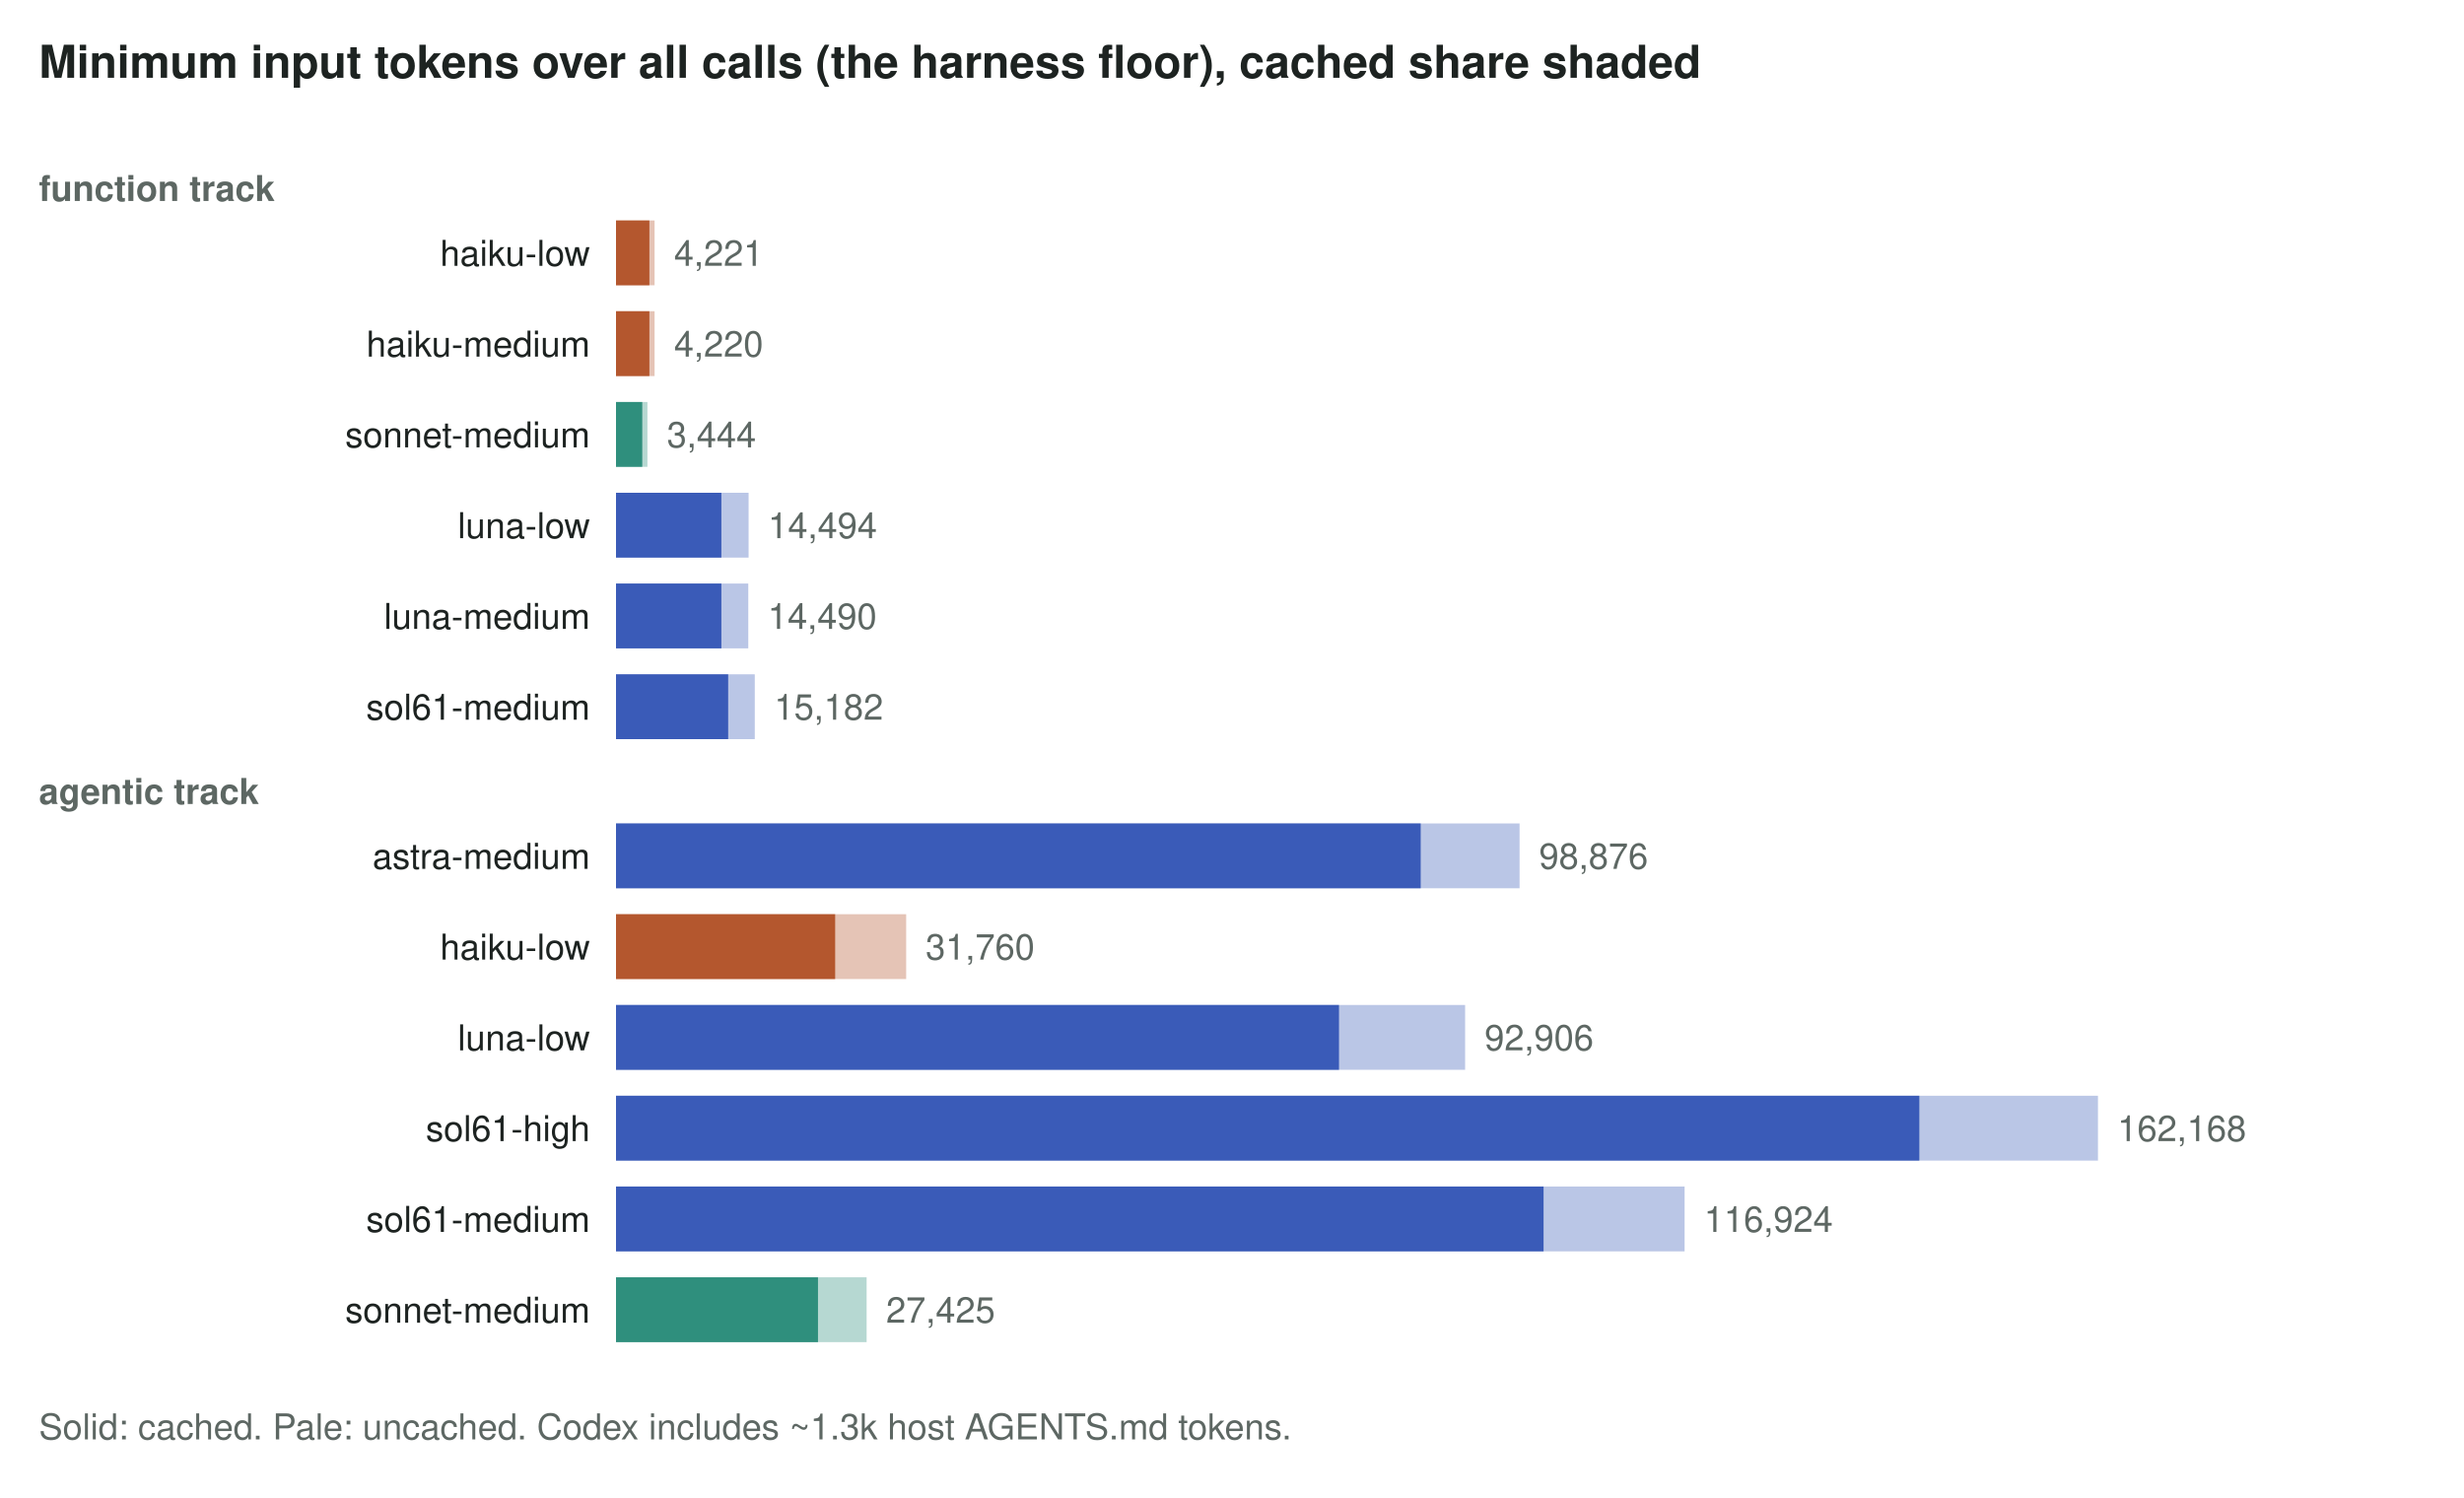
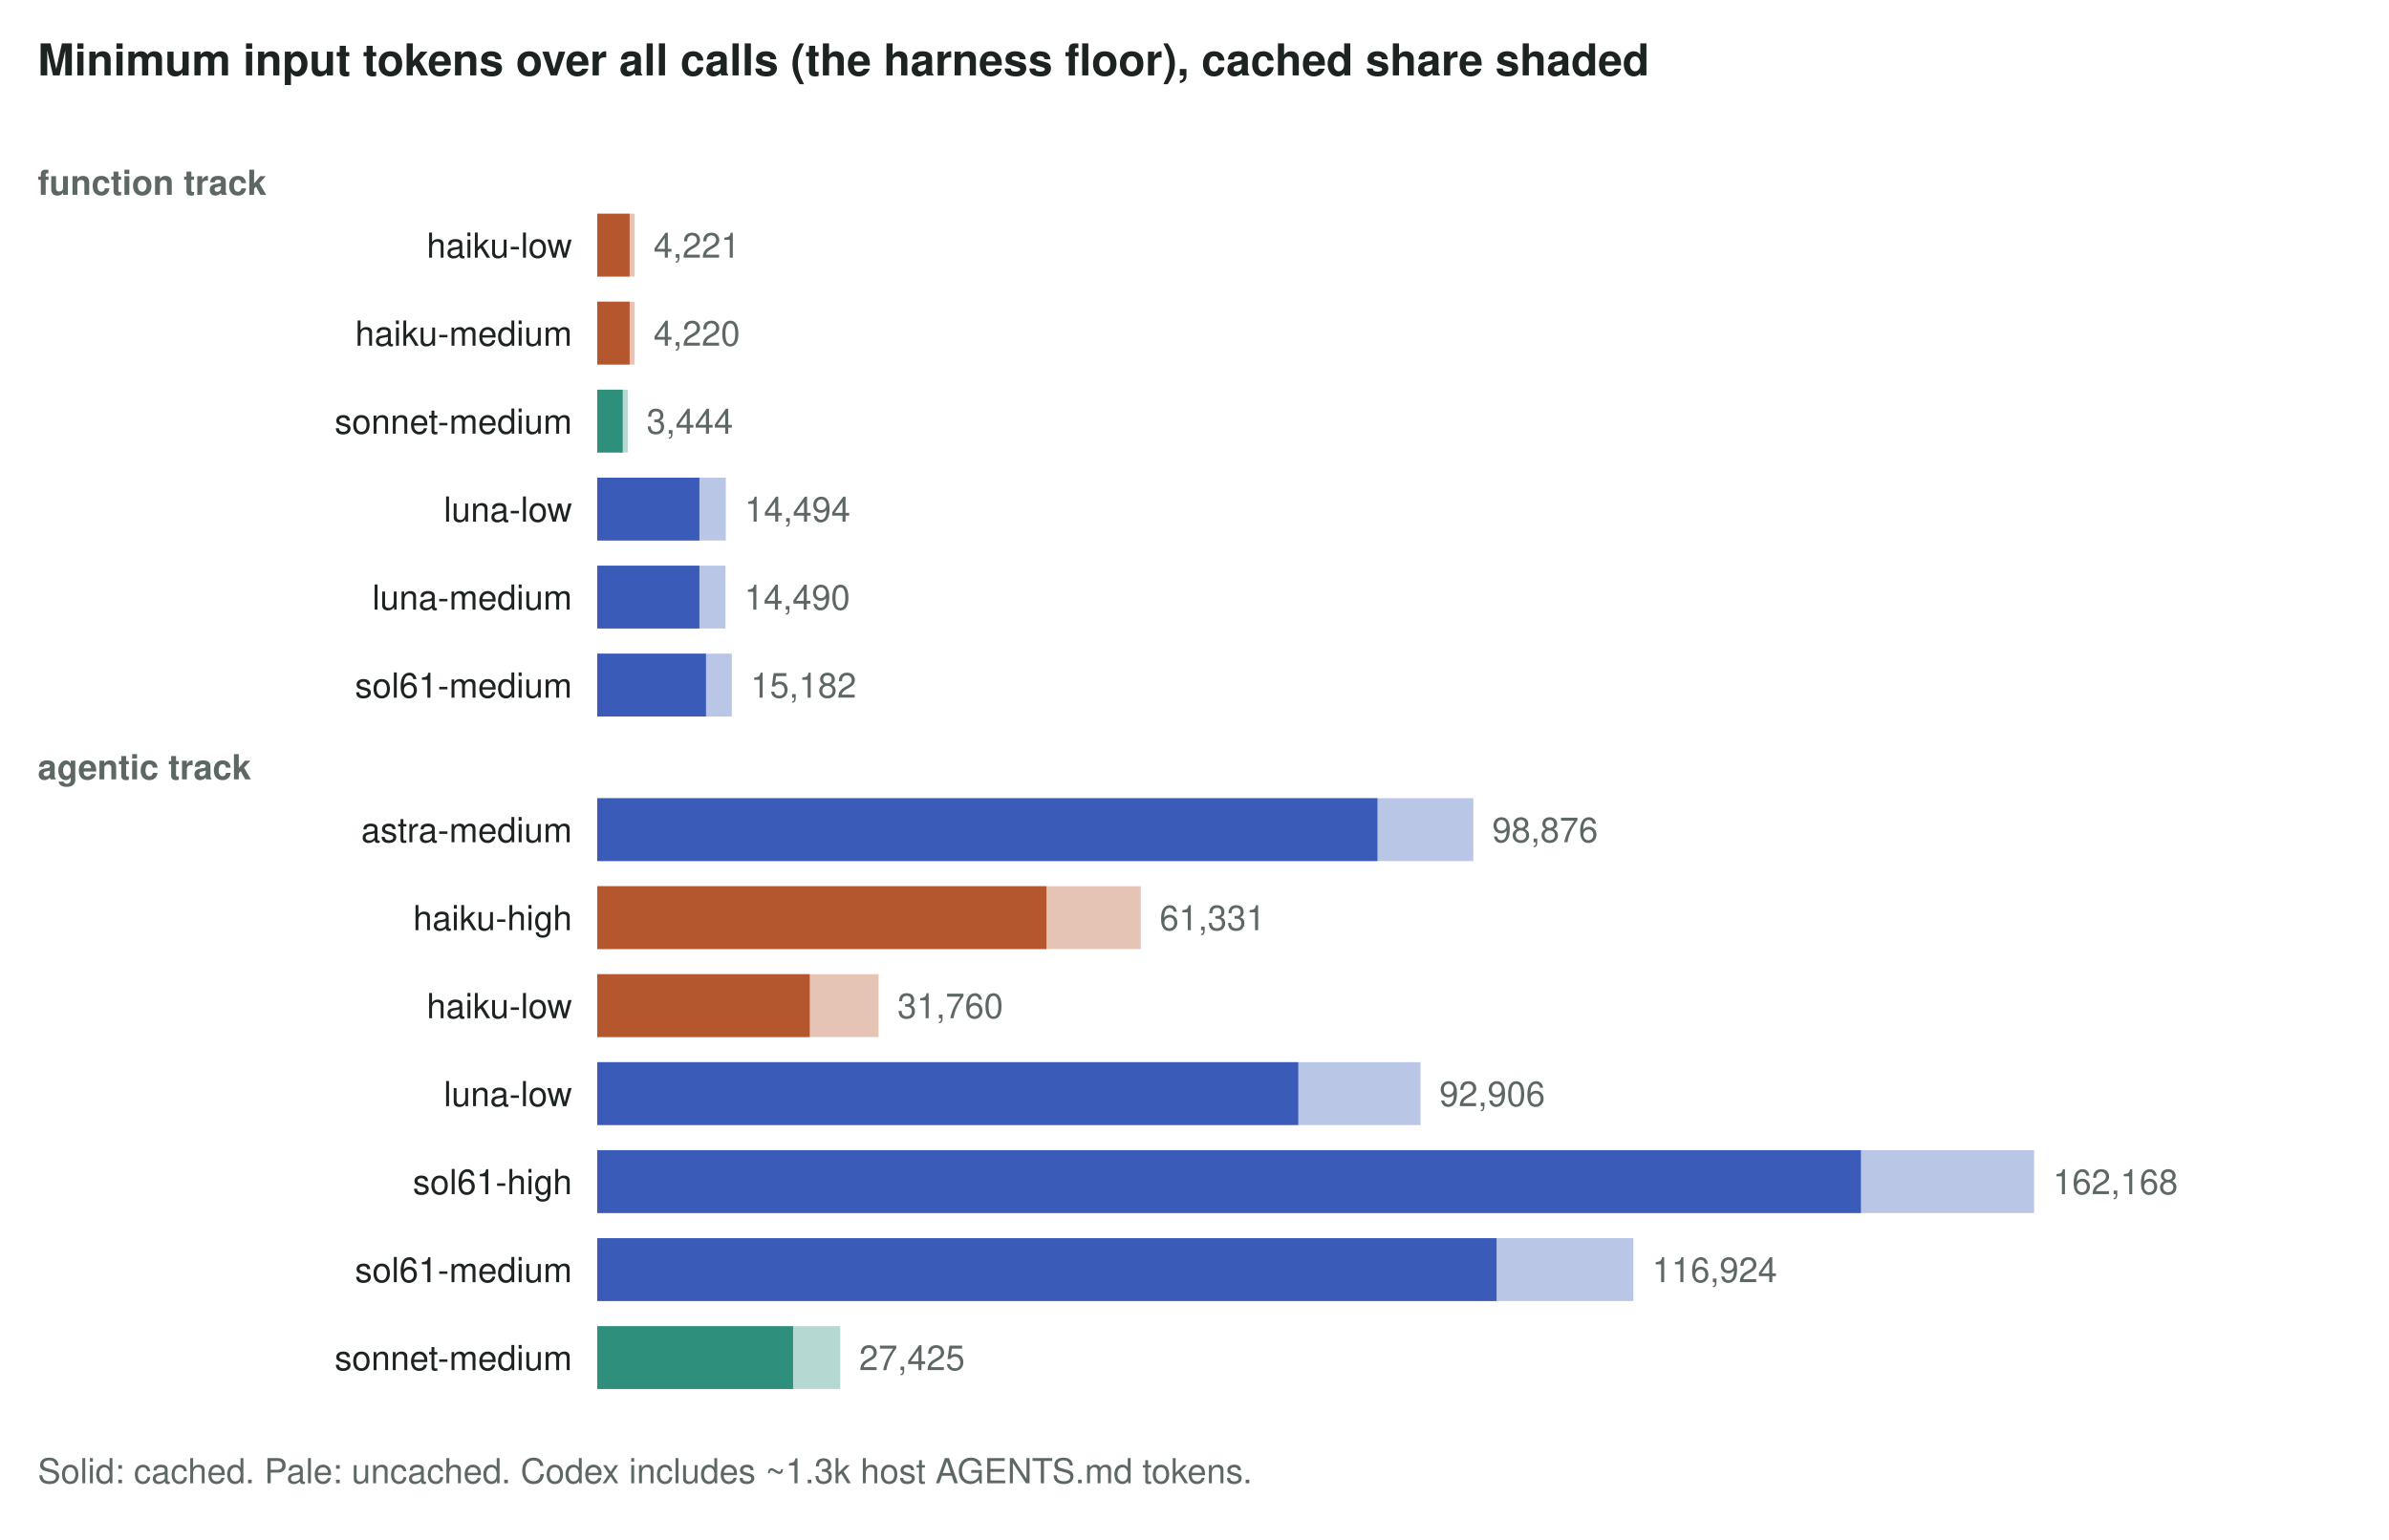
- <svg xmlns="http://www.w3.org/2000/svg" viewBox="0 0 760 462" width="760" height="462" font-family="Hanken Grotesk, -apple-system, Segoe UI, Helvetica, Arial, sans-serif" font-size="12">
-   <rect width="760" height="462" fill="var(--panel,#ffffff)" />
+ <svg xmlns="http://www.w3.org/2000/svg" viewBox="0 0 760 490" width="760" height="490" font-family="Hanken Grotesk, -apple-system, Segoe UI, Helvetica, Arial, sans-serif" font-size="12">
+   <rect width="760" height="490" fill="var(--panel,#ffffff)" />
  <text x="12.0" y="24.0" font-size="14" text-anchor="start" style="fill:var(--fg,#1d2321)" font-weight="600">Minimum input tokens over all calls (the harness floor), cached share shaded</text>
  <text x="12.0" y="62.0" font-size="11" text-anchor="start" style="fill:var(--muted,#5d6763)" font-weight="600">function track</text>
  <rect x="190" y="68" width="11.9" height="20" fill="var(--claude,#b4572e)" opacity="0.35" />
  <rect x="190" y="68" width="10.3" height="20" fill="var(--claude,#b4572e)" />
  <text x="182.0" y="82.0" font-size="11" text-anchor="end" style="fill:var(--fg,#1d2321)" font-weight="normal">haiku-low</text>
  <text x="207.9" y="82.0" font-size="11" text-anchor="start" style="fill:var(--muted,#5d6763)" font-weight="normal">4,221</text>
  <rect x="190" y="96" width="11.9" height="20" fill="var(--claude,#b4572e)" opacity="0.35" />
  <rect x="190" y="96" width="10.3" height="20" fill="var(--claude,#b4572e)" />
  <text x="182.0" y="110.0" font-size="11" text-anchor="end" style="fill:var(--fg,#1d2321)" font-weight="normal">haiku-medium</text>
  <text x="207.9" y="110.0" font-size="11" text-anchor="start" style="fill:var(--muted,#5d6763)" font-weight="normal">4,220</text>
  <rect x="190" y="124" width="9.7" height="20" fill="var(--sonnet,#2f8f7d)" opacity="0.35" />
  <rect x="190" y="124" width="8.1" height="20" fill="var(--sonnet,#2f8f7d)" />
  <text x="182.0" y="138.0" font-size="11" text-anchor="end" style="fill:var(--fg,#1d2321)" font-weight="normal">sonnet-medium</text>
  <text x="205.7" y="138.0" font-size="11" text-anchor="start" style="fill:var(--muted,#5d6763)" font-weight="normal">3,444</text>
  <rect x="190" y="152" width="40.9" height="20" fill="var(--codex,#3a5bb8)" opacity="0.35" />
  <rect x="190" y="152" width="32.5" height="20" fill="var(--codex,#3a5bb8)" />
  <text x="182.0" y="166.0" font-size="11" text-anchor="end" style="fill:var(--fg,#1d2321)" font-weight="normal">luna-low</text>
  <text x="236.9" y="166.0" font-size="11" text-anchor="start" style="fill:var(--muted,#5d6763)" font-weight="normal">14,494</text>
  <rect x="190" y="180" width="40.8" height="20" fill="var(--codex,#3a5bb8)" opacity="0.35" />
  <rect x="190" y="180" width="32.5" height="20" fill="var(--codex,#3a5bb8)" />
  <text x="182.0" y="194.0" font-size="11" text-anchor="end" style="fill:var(--fg,#1d2321)" font-weight="normal">luna-medium</text>
  <text x="236.8" y="194.0" font-size="11" text-anchor="start" style="fill:var(--muted,#5d6763)" font-weight="normal">14,490</text>
  <rect x="190" y="208" width="42.8" height="20" fill="var(--codex,#3a5bb8)" opacity="0.35" />
  <rect x="190" y="208" width="34.6" height="20" fill="var(--codex,#3a5bb8)" />
  <text x="182.0" y="222.0" font-size="11" text-anchor="end" style="fill:var(--fg,#1d2321)" font-weight="normal">sol61-medium</text>
  <text x="238.8" y="222.0" font-size="11" text-anchor="start" style="fill:var(--muted,#5d6763)" font-weight="normal">15,182</text>
  <text x="12.0" y="248.0" font-size="11" text-anchor="start" style="fill:var(--muted,#5d6763)" font-weight="600">agentic track</text>
  <rect x="190" y="254" width="278.7" height="20" fill="var(--codex,#3a5bb8)" opacity="0.35" />
  <rect x="190" y="254" width="248.2" height="20" fill="var(--codex,#3a5bb8)" />
  <text x="182.0" y="268.0" font-size="11" text-anchor="end" style="fill:var(--fg,#1d2321)" font-weight="normal">astra-medium</text>
  <text x="474.7" y="268.0" font-size="11" text-anchor="start" style="fill:var(--muted,#5d6763)" font-weight="normal">98,876</text>
-   <rect x="190" y="282" width="89.5" height="20" fill="var(--claude,#b4572e)" opacity="0.35" />
-   <rect x="190" y="282" width="67.6" height="20" fill="var(--claude,#b4572e)" />
-   <text x="182.0" y="296.0" font-size="11" text-anchor="end" style="fill:var(--fg,#1d2321)" font-weight="normal">haiku-low</text>
-   <text x="285.5" y="296.0" font-size="11" text-anchor="start" style="fill:var(--muted,#5d6763)" font-weight="normal">31,760</text>
-   <rect x="190" y="310" width="261.9" height="20" fill="var(--codex,#3a5bb8)" opacity="0.35" />
-   <rect x="190" y="310" width="223.0" height="20" fill="var(--codex,#3a5bb8)" />
-   <text x="182.0" y="324.0" font-size="11" text-anchor="end" style="fill:var(--fg,#1d2321)" font-weight="normal">luna-low</text>
-   <text x="457.9" y="324.0" font-size="11" text-anchor="start" style="fill:var(--muted,#5d6763)" font-weight="normal">92,906</text>
-   <rect x="190" y="338" width="457.1" height="20" fill="var(--codex,#3a5bb8)" opacity="0.35" />
-   <rect x="190" y="338" width="402.0" height="20" fill="var(--codex,#3a5bb8)" />
-   <text x="182.0" y="352.0" font-size="11" text-anchor="end" style="fill:var(--fg,#1d2321)" font-weight="normal">sol61-high</text>
-   <text x="653.1" y="352.0" font-size="11" text-anchor="start" style="fill:var(--muted,#5d6763)" font-weight="normal">162,168</text>
-   <rect x="190" y="366" width="329.6" height="20" fill="var(--codex,#3a5bb8)" opacity="0.35" />
-   <rect x="190" y="366" width="286.1" height="20" fill="var(--codex,#3a5bb8)" />
-   <text x="182.0" y="380.0" font-size="11" text-anchor="end" style="fill:var(--fg,#1d2321)" font-weight="normal">sol61-medium</text>
-   <text x="525.6" y="380.0" font-size="11" text-anchor="start" style="fill:var(--muted,#5d6763)" font-weight="normal">116,924</text>
-   <rect x="190" y="394" width="77.3" height="20" fill="var(--sonnet,#2f8f7d)" opacity="0.35" />
-   <rect x="190" y="394" width="62.3" height="20" fill="var(--sonnet,#2f8f7d)" />
-   <text x="182.0" y="408.0" font-size="11" text-anchor="end" style="fill:var(--fg,#1d2321)" font-weight="normal">sonnet-medium</text>
-   <text x="273.3" y="408.0" font-size="11" text-anchor="start" style="fill:var(--muted,#5d6763)" font-weight="normal">27,425</text>
-   <text x="12.0" y="444.0" font-size="11" text-anchor="start" style="fill:var(--muted,#5d6763)" font-weight="normal">Solid: cached. Pale: uncached. Codex includes ~1.3k host AGENTS.md tokens.</text>
+   <rect x="190" y="282" width="172.9" height="20" fill="var(--claude,#b4572e)" opacity="0.35" />
+   <rect x="190" y="282" width="142.9" height="20" fill="var(--claude,#b4572e)" />
+   <text x="182.0" y="296.0" font-size="11" text-anchor="end" style="fill:var(--fg,#1d2321)" font-weight="normal">haiku-high</text>
+   <text x="368.9" y="296.0" font-size="11" text-anchor="start" style="fill:var(--muted,#5d6763)" font-weight="normal">61,331</text>
+   <rect x="190" y="310" width="89.5" height="20" fill="var(--claude,#b4572e)" opacity="0.35" />
+   <rect x="190" y="310" width="67.6" height="20" fill="var(--claude,#b4572e)" />
+   <text x="182.0" y="324.0" font-size="11" text-anchor="end" style="fill:var(--fg,#1d2321)" font-weight="normal">haiku-low</text>
+   <text x="285.5" y="324.0" font-size="11" text-anchor="start" style="fill:var(--muted,#5d6763)" font-weight="normal">31,760</text>
+   <rect x="190" y="338" width="261.9" height="20" fill="var(--codex,#3a5bb8)" opacity="0.35" />
+   <rect x="190" y="338" width="223.0" height="20" fill="var(--codex,#3a5bb8)" />
+   <text x="182.0" y="352.0" font-size="11" text-anchor="end" style="fill:var(--fg,#1d2321)" font-weight="normal">luna-low</text>
+   <text x="457.9" y="352.0" font-size="11" text-anchor="start" style="fill:var(--muted,#5d6763)" font-weight="normal">92,906</text>
+   <rect x="190" y="366" width="457.1" height="20" fill="var(--codex,#3a5bb8)" opacity="0.35" />
+   <rect x="190" y="366" width="402.0" height="20" fill="var(--codex,#3a5bb8)" />
+   <text x="182.0" y="380.0" font-size="11" text-anchor="end" style="fill:var(--fg,#1d2321)" font-weight="normal">sol61-high</text>
+   <text x="653.1" y="380.0" font-size="11" text-anchor="start" style="fill:var(--muted,#5d6763)" font-weight="normal">162,168</text>
+   <rect x="190" y="394" width="329.6" height="20" fill="var(--codex,#3a5bb8)" opacity="0.35" />
+   <rect x="190" y="394" width="286.1" height="20" fill="var(--codex,#3a5bb8)" />
+   <text x="182.0" y="408.0" font-size="11" text-anchor="end" style="fill:var(--fg,#1d2321)" font-weight="normal">sol61-medium</text>
+   <text x="525.6" y="408.0" font-size="11" text-anchor="start" style="fill:var(--muted,#5d6763)" font-weight="normal">116,924</text>
+   <rect x="190" y="422" width="77.3" height="20" fill="var(--sonnet,#2f8f7d)" opacity="0.35" />
+   <rect x="190" y="422" width="62.3" height="20" fill="var(--sonnet,#2f8f7d)" />
+   <text x="182.0" y="436.0" font-size="11" text-anchor="end" style="fill:var(--fg,#1d2321)" font-weight="normal">sonnet-medium</text>
+   <text x="273.3" y="436.0" font-size="11" text-anchor="start" style="fill:var(--muted,#5d6763)" font-weight="normal">27,425</text>
+   <text x="12.0" y="472.0" font-size="11" text-anchor="start" style="fill:var(--muted,#5d6763)" font-weight="normal">Solid: cached. Pale: uncached. Codex includes ~1.3k host AGENTS.md tokens.</text>
</svg>
